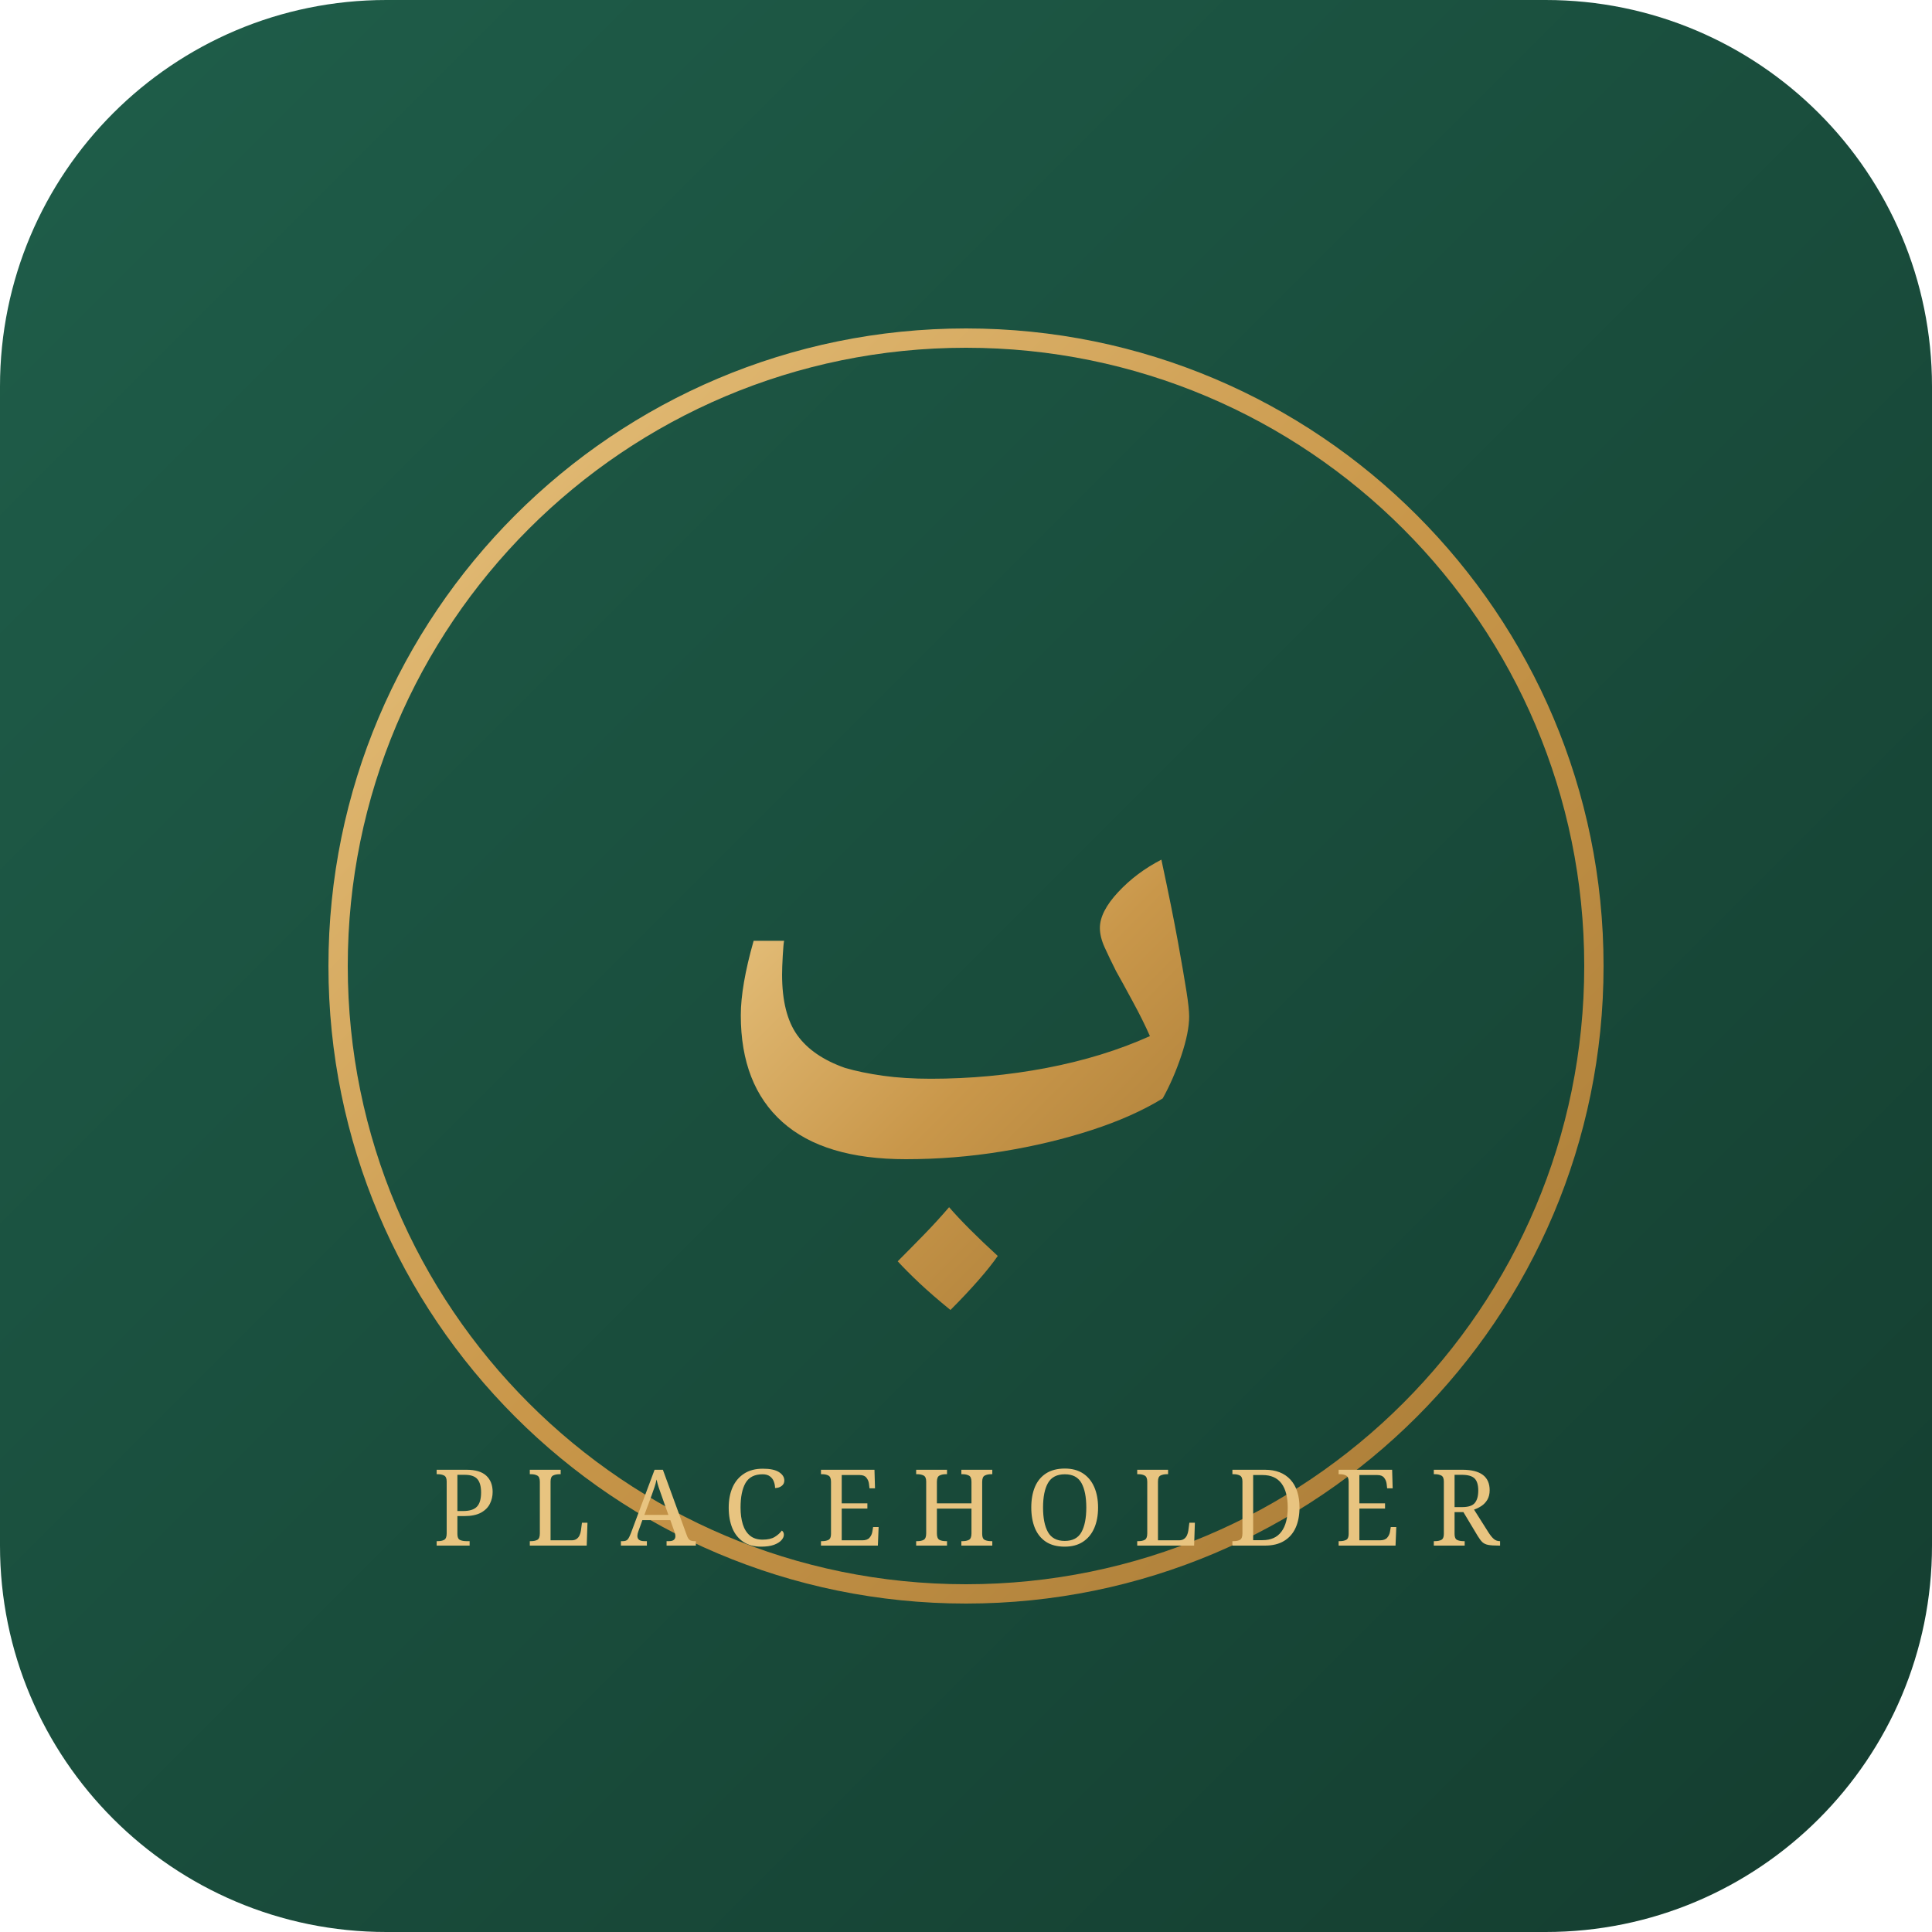
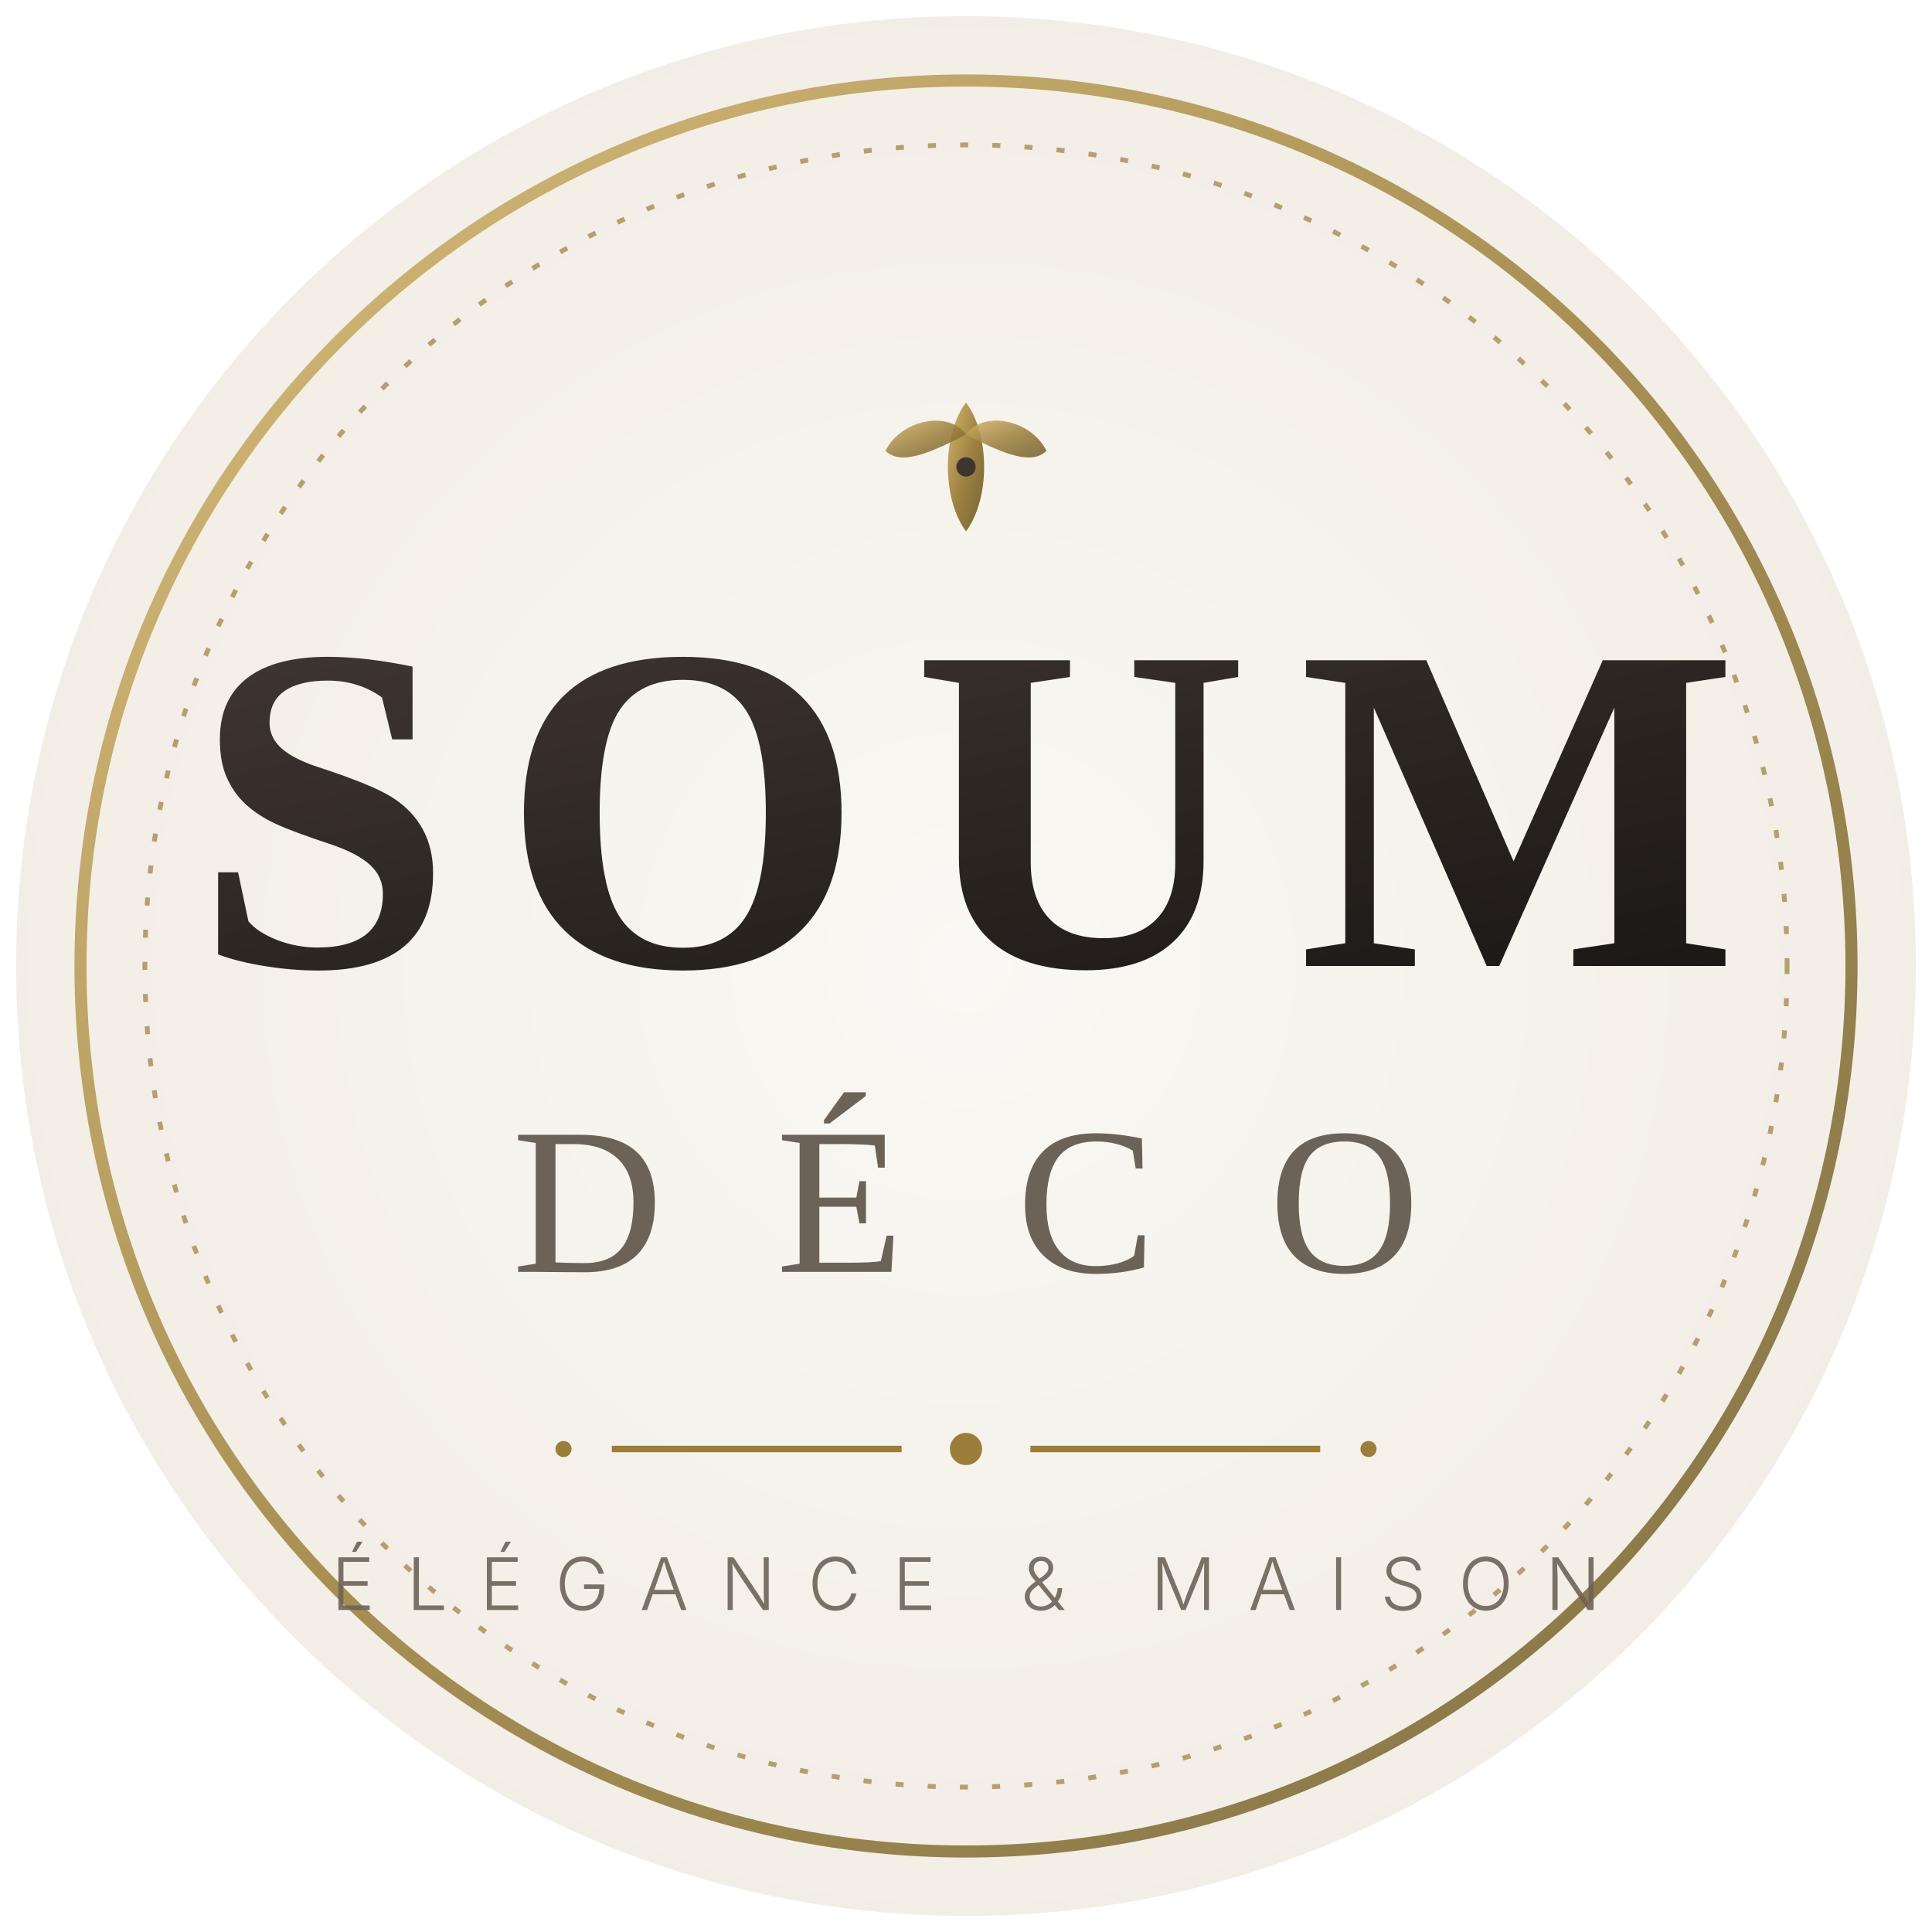
- <svg xmlns="http://www.w3.org/2000/svg" width="400" height="400" viewBox="0 0 400 400">
+ <svg xmlns="http://www.w3.org/2000/svg" viewBox="0 0 240 240" width="240" height="240">
  <defs>
-     <linearGradient id="bg" x1="0" y1="0" x2="1" y2="1">
-       <stop offset="0%" stop-color="#1F5E4A" />
-       <stop offset="100%" stop-color="#143D2F" />
+     <linearGradient id="brassGrad" x1="0%" y1="0%" x2="100%" y2="100%">
+       <stop offset="0%" stop-color="#D4B46A" />
+       <stop offset="50%" stop-color="#9A7E3A" />
+       <stop offset="100%" stop-color="#6E5C2A" />
    </linearGradient>
-     <linearGradient id="gold" x1="0" y1="0" x2="1" y2="1">
-       <stop offset="0%" stop-color="#E8C480" />
-       <stop offset="50%" stop-color="#C9974A" />
-       <stop offset="100%" stop-color="#A67935" />
+     <linearGradient id="taupeGrad" x1="0%" y1="0%" x2="100%" y2="100%">
+       <stop offset="0%" stop-color="#3D3530" />
+       <stop offset="100%" stop-color="#1C1815" />
    </linearGradient>
+     <radialGradient id="bgGrad" cx="50%" cy="50%" r="60%">
+       <stop offset="0%" stop-color="#FAF8F4" />
+       <stop offset="100%" stop-color="#F1ECE3" />
+     </radialGradient>
  </defs>
-   <rect width="400" height="400" rx="80" fill="url(#bg)" />
-   <circle cx="200" cy="200" r="130" fill="none" stroke="url(#gold)" stroke-width="4" />
-   <text x="200" y="240" text-anchor="middle" font-family="Noto Naskh Arabic, Amiri, serif" font-size="140" font-weight="700" fill="url(#gold)">ب</text>
-   <text x="200" y="320" text-anchor="middle" font-family="Cormorant Garamond, serif" font-size="22" font-weight="500" fill="#E8C480" letter-spacing="6">PLACEHOLDER</text>
+   <circle cx="120" cy="120" r="118" fill="url(#bgGrad)" />
+   <circle cx="120" cy="120" r="110" fill="none" stroke="url(#brassGrad)" stroke-width="1.5" opacity="0.85" />
+   <circle cx="120" cy="120" r="102" fill="none" stroke="#9A7E3A" stroke-width="0.6" stroke-dasharray="1 3" opacity="0.7" />
+   <g transform="translate(120 58)" fill="url(#brassGrad)">
+     <path d="M 0 -8 C -3 -4 -3 4 0 8 C 3 4 3 -4 0 -8 Z" opacity="0.95" />
+     <path d="M -10 -2 C -8 -6 -2 -7 0 -4 C -4 -2 -8 0 -10 -2 Z" opacity="0.85" />
+     <path d="M 10 -2 C 8 -6 2 -7 0 -4 C 4 -2 8 0 10 -2 Z" opacity="0.85" />
+     <circle cx="0" cy="0" r="1.2" fill="#3D3530" />
+   </g>
+   <text x="120" y="120" text-anchor="middle" font-family="'Cormorant Garamond', 'Garamond', 'Times New Roman', serif" font-size="58" font-weight="600" letter-spacing="6" fill="url(#taupeGrad)">SOUM</text>
+   <text x="120" y="158" text-anchor="middle" font-family="'Cormorant Garamond', 'Garamond', 'Times New Roman', serif" font-size="26" font-weight="400" letter-spacing="14" fill="#6B6358">DÉCO</text>
+   <g transform="translate(120 180)" stroke="#9A7E3A" stroke-width="0.8" fill="none">
+     <line x1="-44" y1="0" x2="-8" y2="0" />
+     <line x1="8" y1="0" x2="44" y2="0" />
+     <circle cx="0" cy="0" r="2" fill="#9A7E3A" stroke="none" />
+     <circle cx="-50" cy="0" r="1" fill="#9A7E3A" stroke="none" />
+     <circle cx="50" cy="0" r="1" fill="#9A7E3A" stroke="none" />
+   </g>
+   <text x="120" y="200" text-anchor="middle" font-family="'Jost', 'Inter', sans-serif" font-size="9" font-weight="300" letter-spacing="4" fill="#6B6358" opacity="0.9">ÉLÉGANCE &amp; MAISON</text>
</svg>
